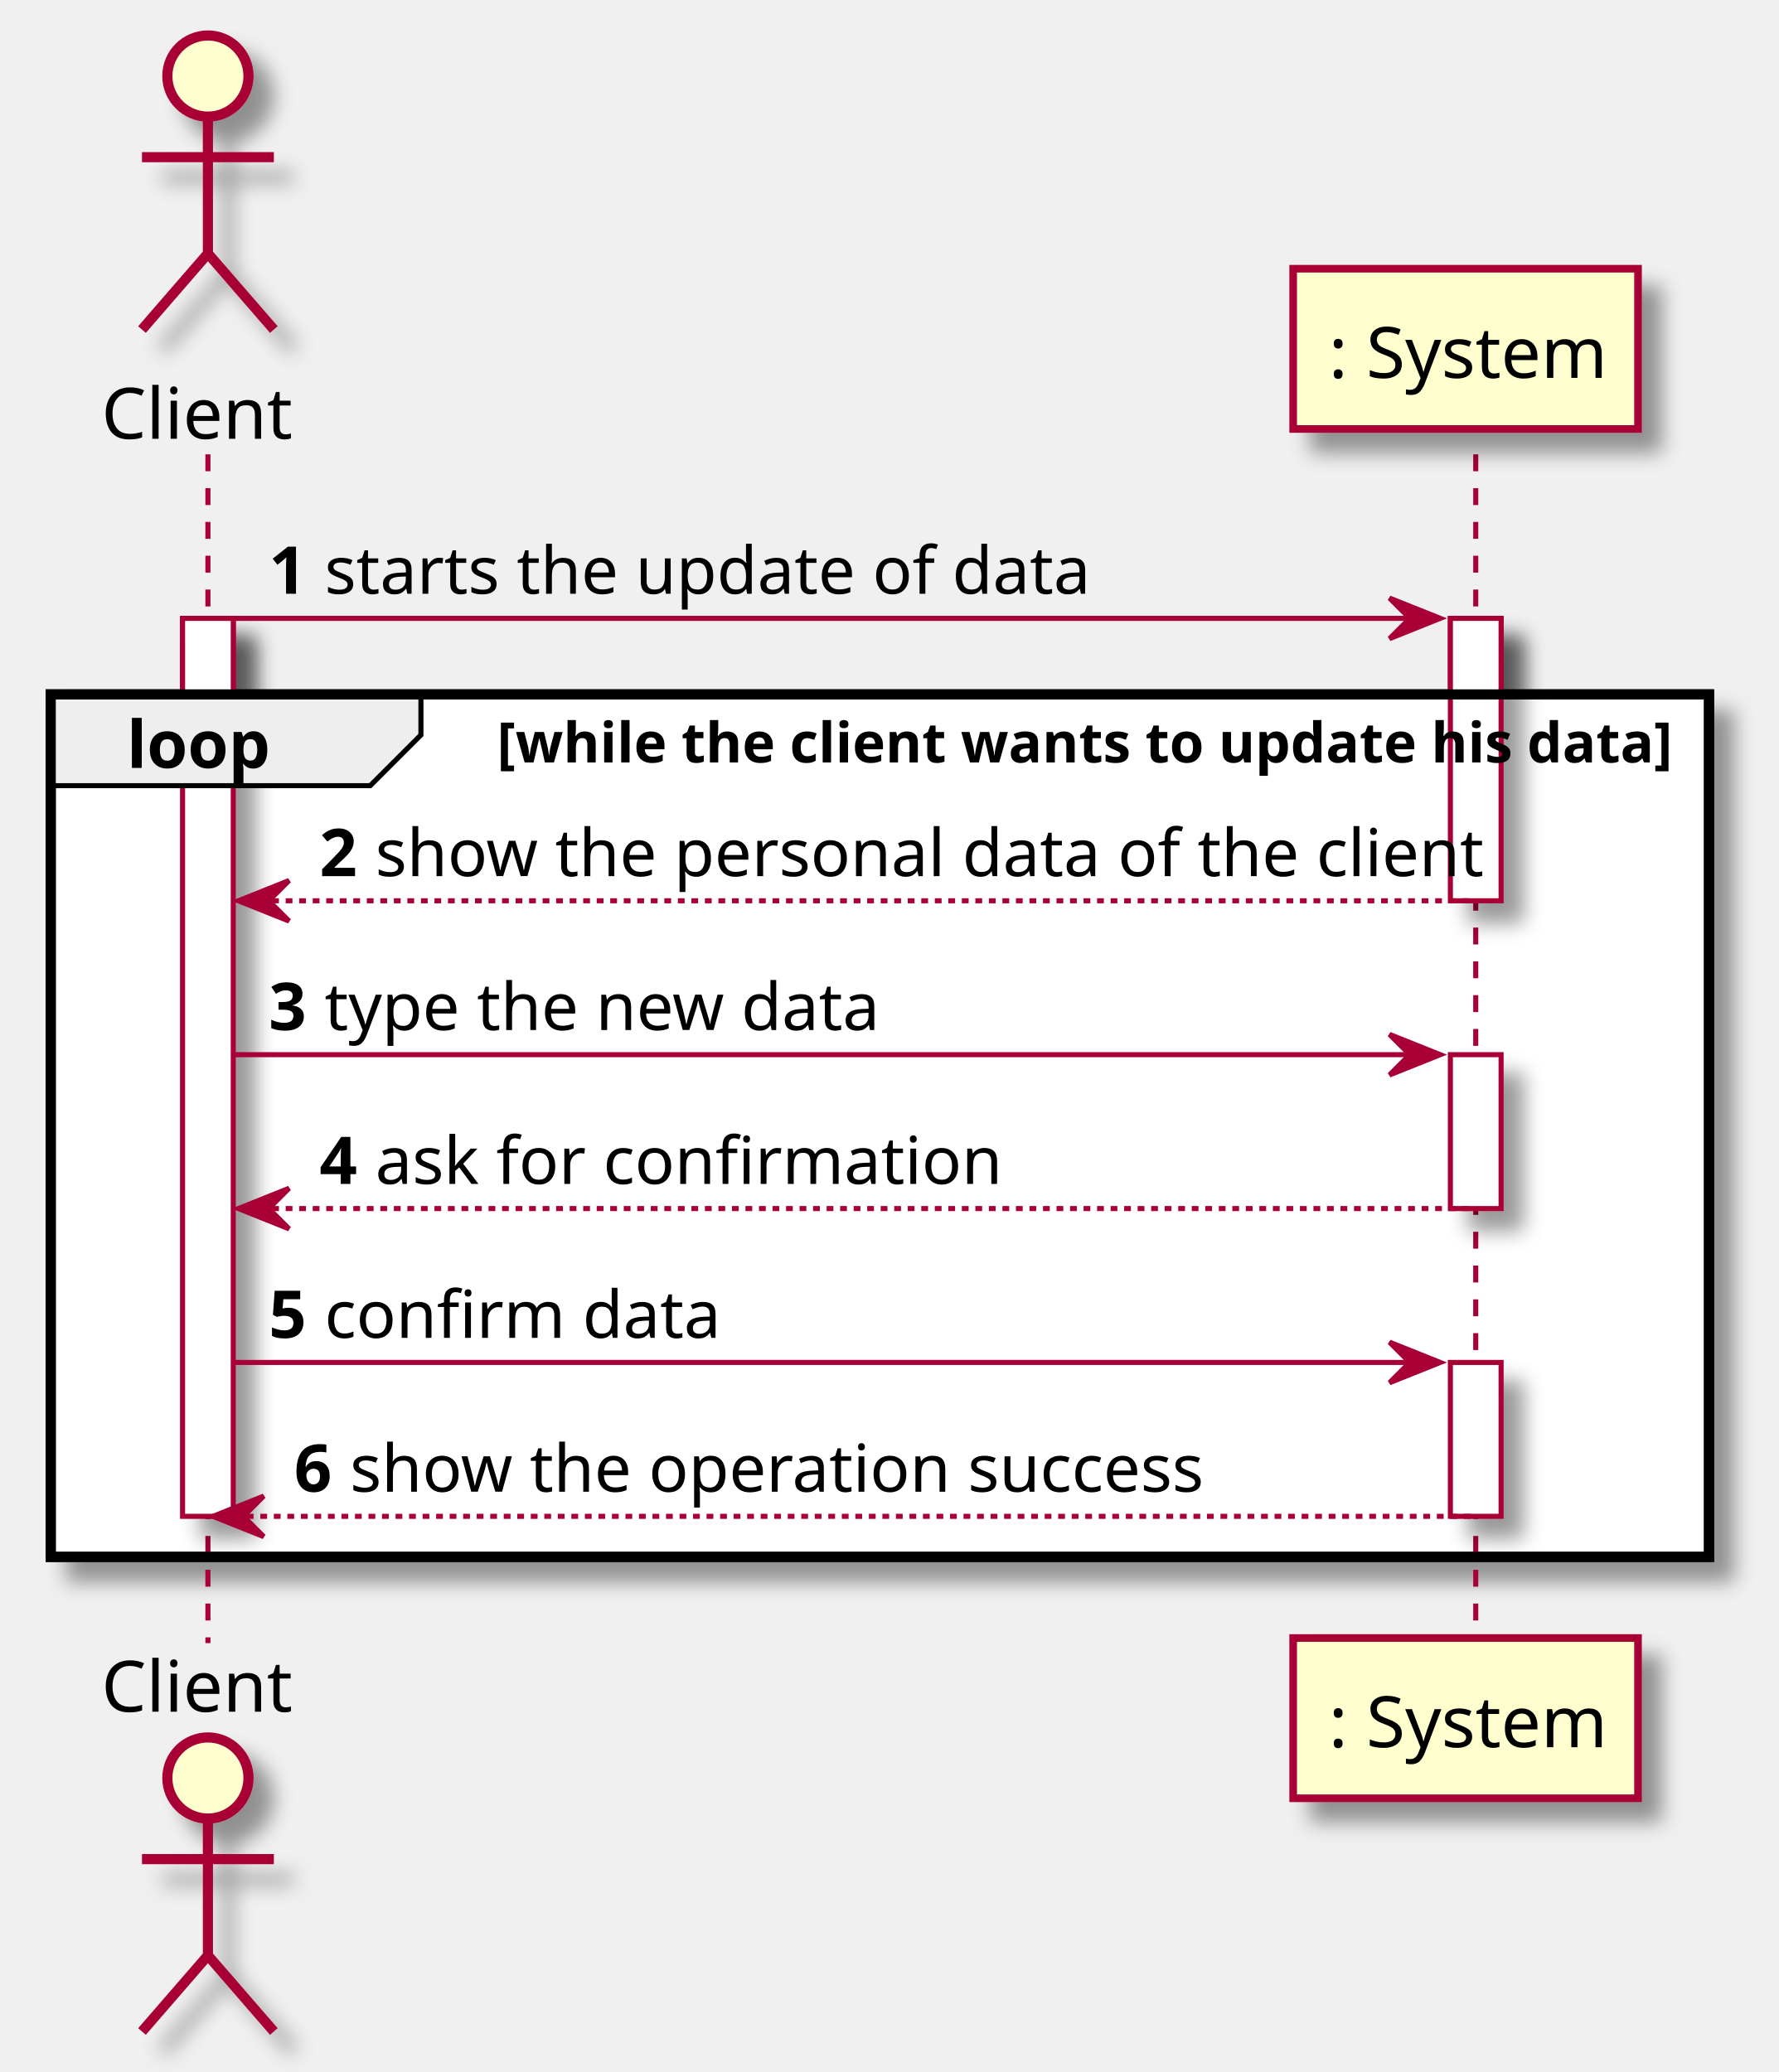
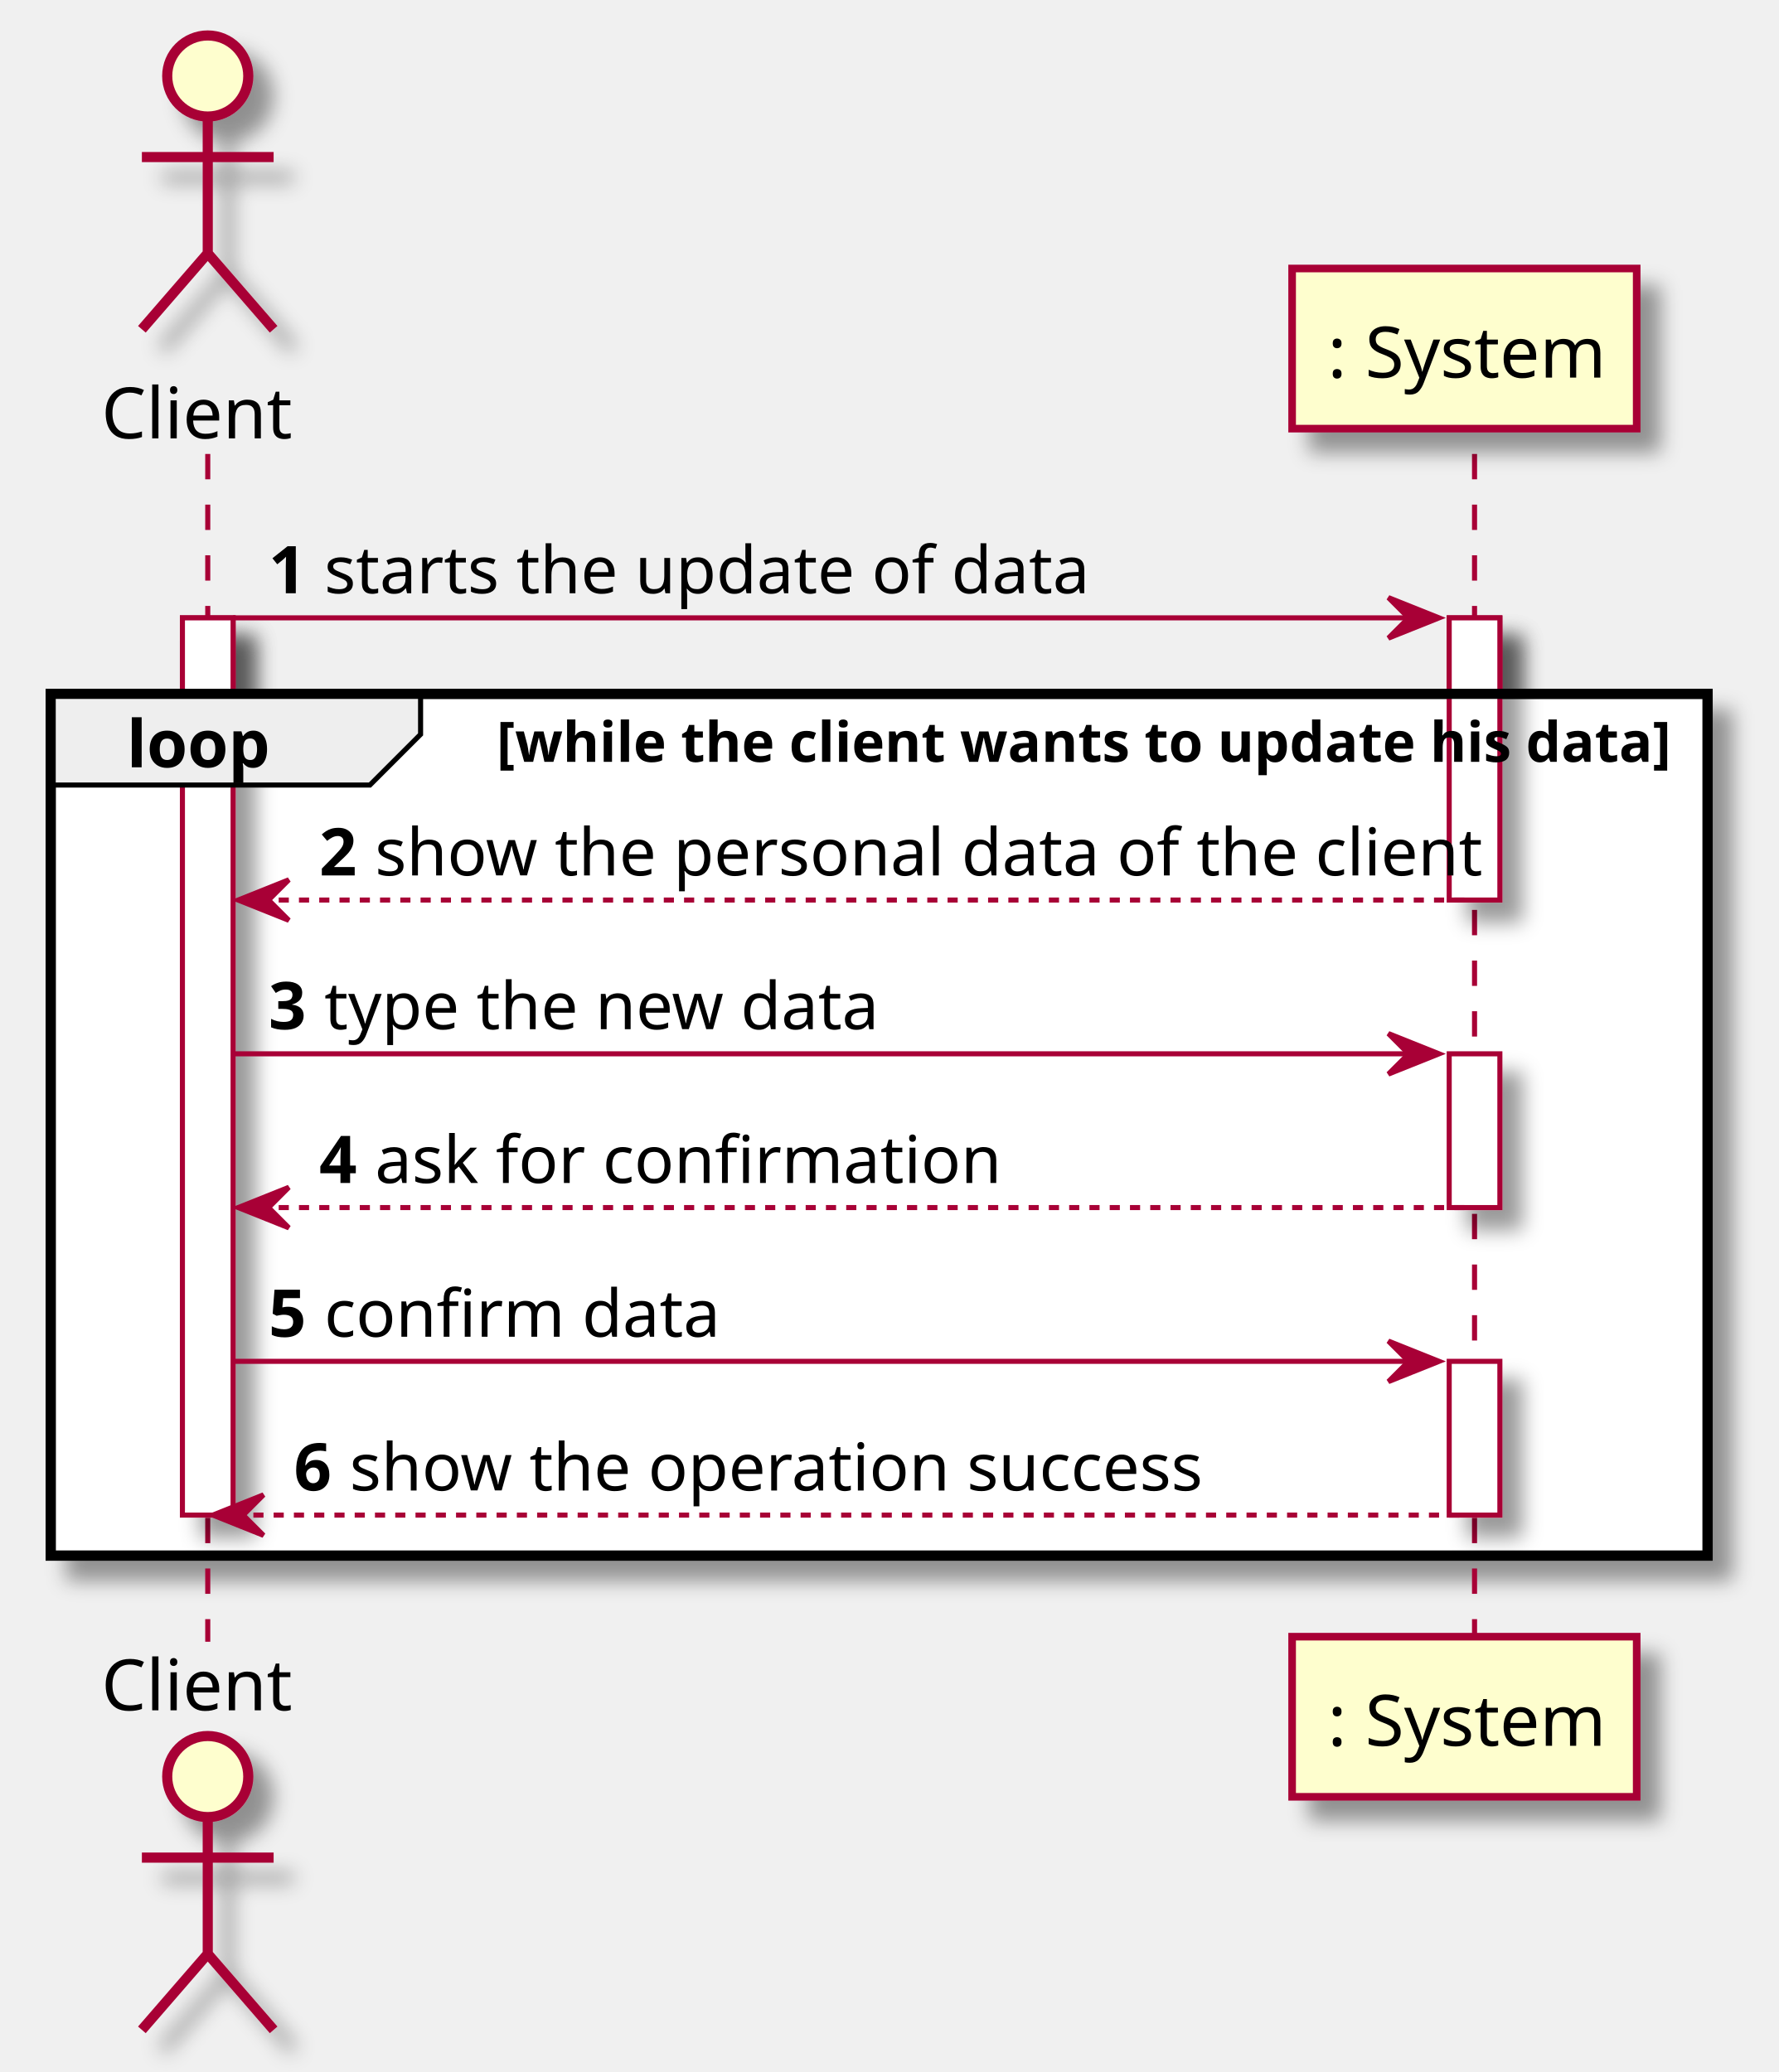
- <svg xmlns="http://www.w3.org/2000/svg" contentScriptType="application/ecmascript" contentStyleType="text/css" height="613.5px" preserveAspectRatio="none" style="width:526px;height:613px;background:#FFFFFF;" version="1.1" viewBox="0 0 526 613" width="526.5px" zoomAndPan="magnify">
+ <svg xmlns="http://www.w3.org/2000/svg" contentScriptType="application/ecmascript" contentStyleType="text/css" height="409px" preserveAspectRatio="none" style="width:351px;height:409px;" version="1.1" viewBox="0 0 351 409" width="351px" zoomAndPan="magnify">
  <defs>
    <filter height="300%" id="fpm5znyzwzb0w" width="300%" x="-1" y="-1">
-       <feGaussianBlur result="blurOut" stdDeviation="3.0" />
+       <feGaussianBlur result="blurOut" stdDeviation="2.0" />
      <feColorMatrix in="blurOut" result="blurOut2" type="matrix" values="0 0 0 0 0 0 0 0 0 0 0 0 0 0 0 0 0 0 .4 0" />
-       <feOffset dx="6.0" dy="6.0" in="blurOut2" result="blurOut3" />
+       <feOffset dx="4.0" dy="4.0" in="blurOut2" result="blurOut3" />
      <feBlend in="SourceGraphic" in2="blurOut3" mode="normal" />
    </filter>
  </defs>
  <g>
-     <rect fill="#FFFFFF" filter="url(#fpm5znyzwzb0w)" height="265.664" style="stroke:#A80036;stroke-width:1.5;" width="15" x="54" y="182.941" />
-     <rect fill="#FFFFFF" filter="url(#fpm5znyzwzb0w)" height="83.555" style="stroke:#A80036;stroke-width:1.5;" width="15" x="429" y="182.941" />
-     <rect fill="#FFFFFF" filter="url(#fpm5znyzwzb0w)" height="45.527" style="stroke:#A80036;stroke-width:1.5;" width="15" x="429" y="312.023" />
-     <rect fill="#FFFFFF" filter="url(#fpm5znyzwzb0w)" height="45.527" style="stroke:#A80036;stroke-width:1.5;" width="15" x="429" y="403.078" />
-     <rect fill="#FFFFFF" filter="url(#fpm5znyzwzb0w)" height="255.164" style="stroke:#000000;stroke-width:3.0;" width="490.5" x="15" y="205.441" />
-     <line style="stroke:#A80036;stroke-width:1.5;stroke-dasharray:5.0,5.0;" x1="61.5" x2="61.5" y1="134.414" y2="486.106" />
-     <line style="stroke:#A80036;stroke-width:1.5;stroke-dasharray:5.0,5.0;" x1="436.5" x2="436.5" y1="134.414" y2="486.106" />
-     <text fill="#000000" font-family="sans-serif" font-size="21" lengthAdjust="spacing" textLength="54" x="30" y="129.8">Client</text>
-     <ellipse cx="61.5" cy="22.5" fill="#FEFECE" filter="url(#fpm5znyzwzb0w)" rx="12" ry="12" style="stroke:#A80036;stroke-width:3.0;" />
-     <path d="M61.5,34.5 L61.5,75 M42,46.5 L81,46.5 M61.5,75 L42,97.5 M61.5,75 L81,97.5 " fill="none" filter="url(#fpm5znyzwzb0w)" style="stroke:#A80036;stroke-width:3.0;" />
-     <text fill="#000000" font-family="sans-serif" font-size="21" lengthAdjust="spacing" textLength="54" x="30" y="506.405">Client</text>
-     <ellipse cx="61.5" cy="526.019" fill="#FEFECE" filter="url(#fpm5znyzwzb0w)" rx="12" ry="12" style="stroke:#A80036;stroke-width:3.0;" />
-     <path d="M61.5,538.019 L61.5,578.519 M42,550.019 L81,550.019 M61.5,578.519 L42,601.019 M61.5,578.519 L81,601.019 " fill="none" filter="url(#fpm5znyzwzb0w)" style="stroke:#A80036;stroke-width:3.0;" />
-     <rect fill="#FEFECE" filter="url(#fpm5znyzwzb0w)" height="47.414" style="stroke:#A80036;stroke-width:2.25;" width="102" x="382.5" y="79.5" />
-     <text fill="#000000" font-family="sans-serif" font-size="21" lengthAdjust="spacing" textLength="81" x="393" y="111.8">: System</text>
-     <rect fill="#FEFECE" filter="url(#fpm5znyzwzb0w)" height="47.414" style="stroke:#A80036;stroke-width:2.25;" width="102" x="382.5" y="484.606" />
-     <text fill="#000000" font-family="sans-serif" font-size="21" lengthAdjust="spacing" textLength="81" x="393" y="516.905">: System</text>
-     <rect fill="#FFFFFF" filter="url(#fpm5znyzwzb0w)" height="265.664" style="stroke:#A80036;stroke-width:1.5;" width="15" x="54" y="182.941" />
-     <rect fill="#FFFFFF" filter="url(#fpm5znyzwzb0w)" height="83.555" style="stroke:#A80036;stroke-width:1.5;" width="15" x="429" y="182.941" />
-     <rect fill="#FFFFFF" filter="url(#fpm5znyzwzb0w)" height="45.527" style="stroke:#A80036;stroke-width:1.5;" width="15" x="429" y="312.023" />
-     <rect fill="#FFFFFF" filter="url(#fpm5znyzwzb0w)" height="45.527" style="stroke:#A80036;stroke-width:1.5;" width="15" x="429" y="403.078" />
-     <polygon fill="#A80036" points="411,176.941,426,182.941,411,188.941,417,182.941" style="stroke:#A80036;stroke-width:1.5;" />
-     <line style="stroke:#A80036;stroke-width:1.5;" x1="69" x2="420" y1="182.941" y2="182.941" />
-     <text fill="#000000" font-family="sans-serif" font-size="19.5" font-weight="bold" lengthAdjust="spacing" textLength="10.5" x="79.5" y="175.657">1</text>
-     <text fill="#000000" font-family="sans-serif" font-size="19.5" lengthAdjust="spacing" textLength="211.5" x="96" y="175.657">starts the update of data</text>
-     <path d="M15,205.441 L124.5,205.441 L124.5,217.441 L109.5,232.441 L15,232.441 L15,205.441 " fill="#EEEEEE" style="stroke:#000000;stroke-width:1.5;" />
-     <rect fill="none" height="255.164" style="stroke:#000000;stroke-width:3.0;" width="490.5" x="15" y="205.441" />
-     <text fill="#000000" font-family="sans-serif" font-size="19.5" font-weight="bold" lengthAdjust="spacing" textLength="42" x="37.5" y="227.184">loop</text>
-     <text fill="#000000" font-family="sans-serif" font-size="16.5" font-weight="bold" lengthAdjust="spacing" textLength="345" x="147" y="225.57">[while the client wants to update his data]</text>
-     <polygon fill="#A80036" points="85.5,260.496,70.5,266.496,85.5,272.496,79.5,266.496" style="stroke:#A80036;stroke-width:1.5;" />
-     <line style="stroke:#A80036;stroke-width:1.5;stroke-dasharray:2.0,2.0;" x1="76.5" x2="435" y1="266.496" y2="266.496" />
-     <text fill="#000000" font-family="sans-serif" font-size="19.5" font-weight="bold" lengthAdjust="spacing" textLength="10.5" x="94.5" y="259.211">2</text>
-     <text fill="#000000" font-family="sans-serif" font-size="19.5" lengthAdjust="spacing" textLength="307.5" x="111" y="259.211">show the personal data of the client</text>
-     <polygon fill="#A80036" points="411,306.023,426,312.023,411,318.023,417,312.023" style="stroke:#A80036;stroke-width:1.5;" />
-     <line style="stroke:#A80036;stroke-width:1.5;" x1="69" x2="420" y1="312.023" y2="312.023" />
-     <text fill="#000000" font-family="sans-serif" font-size="19.5" font-weight="bold" lengthAdjust="spacing" textLength="10.5" x="79.5" y="304.739">3</text>
-     <text fill="#000000" font-family="sans-serif" font-size="19.5" lengthAdjust="spacing" textLength="154.5" x="96" y="304.739">type the new data</text>
-     <polygon fill="#A80036" points="85.5,351.551,70.5,357.551,85.5,363.551,79.5,357.551" style="stroke:#A80036;stroke-width:1.5;" />
-     <line style="stroke:#A80036;stroke-width:1.5;stroke-dasharray:2.0,2.0;" x1="76.5" x2="435" y1="357.551" y2="357.551" />
-     <text fill="#000000" font-family="sans-serif" font-size="19.5" font-weight="bold" lengthAdjust="spacing" textLength="10.5" x="94.5" y="350.266">4</text>
-     <text fill="#000000" font-family="sans-serif" font-size="19.5" lengthAdjust="spacing" textLength="169.5" x="111" y="350.266">ask for confirmation</text>
-     <polygon fill="#A80036" points="411,397.078,426,403.078,411,409.078,417,403.078" style="stroke:#A80036;stroke-width:1.5;" />
-     <line style="stroke:#A80036;stroke-width:1.5;" x1="69" x2="420" y1="403.078" y2="403.078" />
-     <text fill="#000000" font-family="sans-serif" font-size="19.5" font-weight="bold" lengthAdjust="spacing" textLength="10.5" x="79.5" y="395.793">5</text>
-     <text fill="#000000" font-family="sans-serif" font-size="19.5" lengthAdjust="spacing" textLength="106.5" x="96" y="395.793">confirm data</text>
-     <polygon fill="#A80036" points="78,442.606,63,448.606,78,454.606,72,448.606" style="stroke:#A80036;stroke-width:1.5;" />
-     <line style="stroke:#A80036;stroke-width:1.5;stroke-dasharray:2.0,2.0;" x1="69" x2="435" y1="448.606" y2="448.606" />
-     <text fill="#000000" font-family="sans-serif" font-size="19.5" font-weight="bold" lengthAdjust="spacing" textLength="10.5" x="87" y="441.321">6</text>
-     <text fill="#000000" font-family="sans-serif" font-size="19.5" lengthAdjust="spacing" textLength="243" x="103.5" y="441.321">show the operation success</text>
+     <rect fill="#FFFFFF" filter="url(#fpm5znyzwzb0w)" height="177.109" style="stroke:#A80036;stroke-width:1.0;" width="10" x="36" y="121.961" />
+     <rect fill="#FFFFFF" filter="url(#fpm5znyzwzb0w)" height="55.703" style="stroke:#A80036;stroke-width:1.0;" width="10" x="286" y="121.961" />
+     <rect fill="#FFFFFF" filter="url(#fpm5znyzwzb0w)" height="30.352" style="stroke:#A80036;stroke-width:1.0;" width="10" x="286" y="208.016" />
+     <rect fill="#FFFFFF" filter="url(#fpm5znyzwzb0w)" height="30.352" style="stroke:#A80036;stroke-width:1.0;" width="10" x="286" y="268.719" />
+     <rect fill="#FFFFFF" filter="url(#fpm5znyzwzb0w)" height="170.109" style="stroke:#000000;stroke-width:2.0;" width="327" x="10" y="136.961" />
+     <line style="stroke:#A80036;stroke-width:1.0;stroke-dasharray:5.0,5.0;" x1="41" x2="41" y1="89.609" y2="324.07" />
+     <line style="stroke:#A80036;stroke-width:1.0;stroke-dasharray:5.0,5.0;" x1="291" x2="291" y1="89.609" y2="324.07" />
+     <text fill="#000000" font-family="sans-serif" font-size="14" lengthAdjust="spacing" textLength="36" x="20" y="86.533">Client</text>
+     <ellipse cx="41" cy="15" fill="#FEFECE" filter="url(#fpm5znyzwzb0w)" rx="8" ry="8" style="stroke:#A80036;stroke-width:2.0;" />
+     <path d="M41,23 L41,50 M28,31 L54,31 M41,50 L28,65 M41,50 L54,65 " fill="none" filter="url(#fpm5znyzwzb0w)" style="stroke:#A80036;stroke-width:2.0;" />
+     <text fill="#000000" font-family="sans-serif" font-size="14" lengthAdjust="spacing" textLength="36" x="20" y="337.603">Client</text>
+     <ellipse cx="41" cy="350.68" fill="#FEFECE" filter="url(#fpm5znyzwzb0w)" rx="8" ry="8" style="stroke:#A80036;stroke-width:2.0;" />
+     <path d="M41,358.68 L41,385.68 M28,366.68 L54,366.68 M41,385.68 L28,400.68 M41,385.68 L54,400.68 " fill="none" filter="url(#fpm5znyzwzb0w)" style="stroke:#A80036;stroke-width:2.0;" />
+     <rect fill="#FEFECE" filter="url(#fpm5znyzwzb0w)" height="31.609" style="stroke:#A80036;stroke-width:1.5;" width="68" x="255" y="53" />
+     <text fill="#000000" font-family="sans-serif" font-size="14" lengthAdjust="spacing" textLength="54" x="262" y="74.533">: System</text>
+     <rect fill="#FEFECE" filter="url(#fpm5znyzwzb0w)" height="31.609" style="stroke:#A80036;stroke-width:1.5;" width="68" x="255" y="323.07" />
+     <text fill="#000000" font-family="sans-serif" font-size="14" lengthAdjust="spacing" textLength="54" x="262" y="344.603">: System</text>
+     <rect fill="#FFFFFF" filter="url(#fpm5znyzwzb0w)" height="177.109" style="stroke:#A80036;stroke-width:1.0;" width="10" x="36" y="121.961" />
+     <rect fill="#FFFFFF" filter="url(#fpm5znyzwzb0w)" height="55.703" style="stroke:#A80036;stroke-width:1.0;" width="10" x="286" y="121.961" />
+     <rect fill="#FFFFFF" filter="url(#fpm5znyzwzb0w)" height="30.352" style="stroke:#A80036;stroke-width:1.0;" width="10" x="286" y="208.016" />
+     <rect fill="#FFFFFF" filter="url(#fpm5znyzwzb0w)" height="30.352" style="stroke:#A80036;stroke-width:1.0;" width="10" x="286" y="268.719" />
+     <polygon fill="#A80036" points="274,117.961,284,121.961,274,125.961,278,121.961" style="stroke:#A80036;stroke-width:1.0;" />
+     <line style="stroke:#A80036;stroke-width:1.0;" x1="46" x2="280" y1="121.961" y2="121.961" />
+     <text fill="#000000" font-family="sans-serif" font-size="13" font-weight="bold" lengthAdjust="spacing" textLength="7" x="53" y="117.105">1</text>
+     <text fill="#000000" font-family="sans-serif" font-size="13" lengthAdjust="spacing" textLength="141" x="64" y="117.105">starts the update of data</text>
+     <path d="M10,136.961 L83,136.961 L83,144.961 L73,154.961 L10,154.961 L10,136.961 " fill="#EEEEEE" style="stroke:#000000;stroke-width:1.0;" />
+     <rect fill="none" height="170.109" style="stroke:#000000;stroke-width:2.0;" width="327" x="10" y="136.961" />
+     <text fill="#000000" font-family="sans-serif" font-size="13" font-weight="bold" lengthAdjust="spacing" textLength="28" x="25" y="151.456">loop</text>
+     <text fill="#000000" font-family="sans-serif" font-size="11" font-weight="bold" lengthAdjust="spacing" textLength="230" x="98" y="150.38">[while the client wants to update his data]</text>
+     <polygon fill="#A80036" points="57,173.664,47,177.664,57,181.664,53,177.664" style="stroke:#A80036;stroke-width:1.0;" />
+     <line style="stroke:#A80036;stroke-width:1.0;stroke-dasharray:2.0,2.0;" x1="51" x2="290" y1="177.664" y2="177.664" />
+     <text fill="#000000" font-family="sans-serif" font-size="13" font-weight="bold" lengthAdjust="spacing" textLength="7" x="63" y="172.808">2</text>
+     <text fill="#000000" font-family="sans-serif" font-size="13" lengthAdjust="spacing" textLength="205" x="74" y="172.808">show the personal data of the client</text>
+     <polygon fill="#A80036" points="274,204.016,284,208.016,274,212.016,278,208.016" style="stroke:#A80036;stroke-width:1.0;" />
+     <line style="stroke:#A80036;stroke-width:1.0;" x1="46" x2="280" y1="208.016" y2="208.016" />
+     <text fill="#000000" font-family="sans-serif" font-size="13" font-weight="bold" lengthAdjust="spacing" textLength="7" x="53" y="203.159">3</text>
+     <text fill="#000000" font-family="sans-serif" font-size="13" lengthAdjust="spacing" textLength="103" x="64" y="203.159">type the new data</text>
+     <polygon fill="#A80036" points="57,234.367,47,238.367,57,242.367,53,238.367" style="stroke:#A80036;stroke-width:1.0;" />
+     <line style="stroke:#A80036;stroke-width:1.0;stroke-dasharray:2.0,2.0;" x1="51" x2="290" y1="238.367" y2="238.367" />
+     <text fill="#000000" font-family="sans-serif" font-size="13" font-weight="bold" lengthAdjust="spacing" textLength="7" x="63" y="233.511">4</text>
+     <text fill="#000000" font-family="sans-serif" font-size="13" lengthAdjust="spacing" textLength="113" x="74" y="233.511">ask for confirmation</text>
+     <polygon fill="#A80036" points="274,264.719,284,268.719,274,272.719,278,268.719" style="stroke:#A80036;stroke-width:1.0;" />
+     <line style="stroke:#A80036;stroke-width:1.0;" x1="46" x2="280" y1="268.719" y2="268.719" />
+     <text fill="#000000" font-family="sans-serif" font-size="13" font-weight="bold" lengthAdjust="spacing" textLength="7" x="53" y="263.862">5</text>
+     <text fill="#000000" font-family="sans-serif" font-size="13" lengthAdjust="spacing" textLength="71" x="64" y="263.862">confirm data</text>
+     <polygon fill="#A80036" points="52,295.07,42,299.07,52,303.07,48,299.07" style="stroke:#A80036;stroke-width:1.0;" />
+     <line style="stroke:#A80036;stroke-width:1.0;stroke-dasharray:2.0,2.0;" x1="46" x2="290" y1="299.07" y2="299.07" />
+     <text fill="#000000" font-family="sans-serif" font-size="13" font-weight="bold" lengthAdjust="spacing" textLength="7" x="58" y="294.214">6</text>
+     <text fill="#000000" font-family="sans-serif" font-size="13" lengthAdjust="spacing" textLength="162" x="69" y="294.214">show the operation success</text>
  </g>
</svg>
